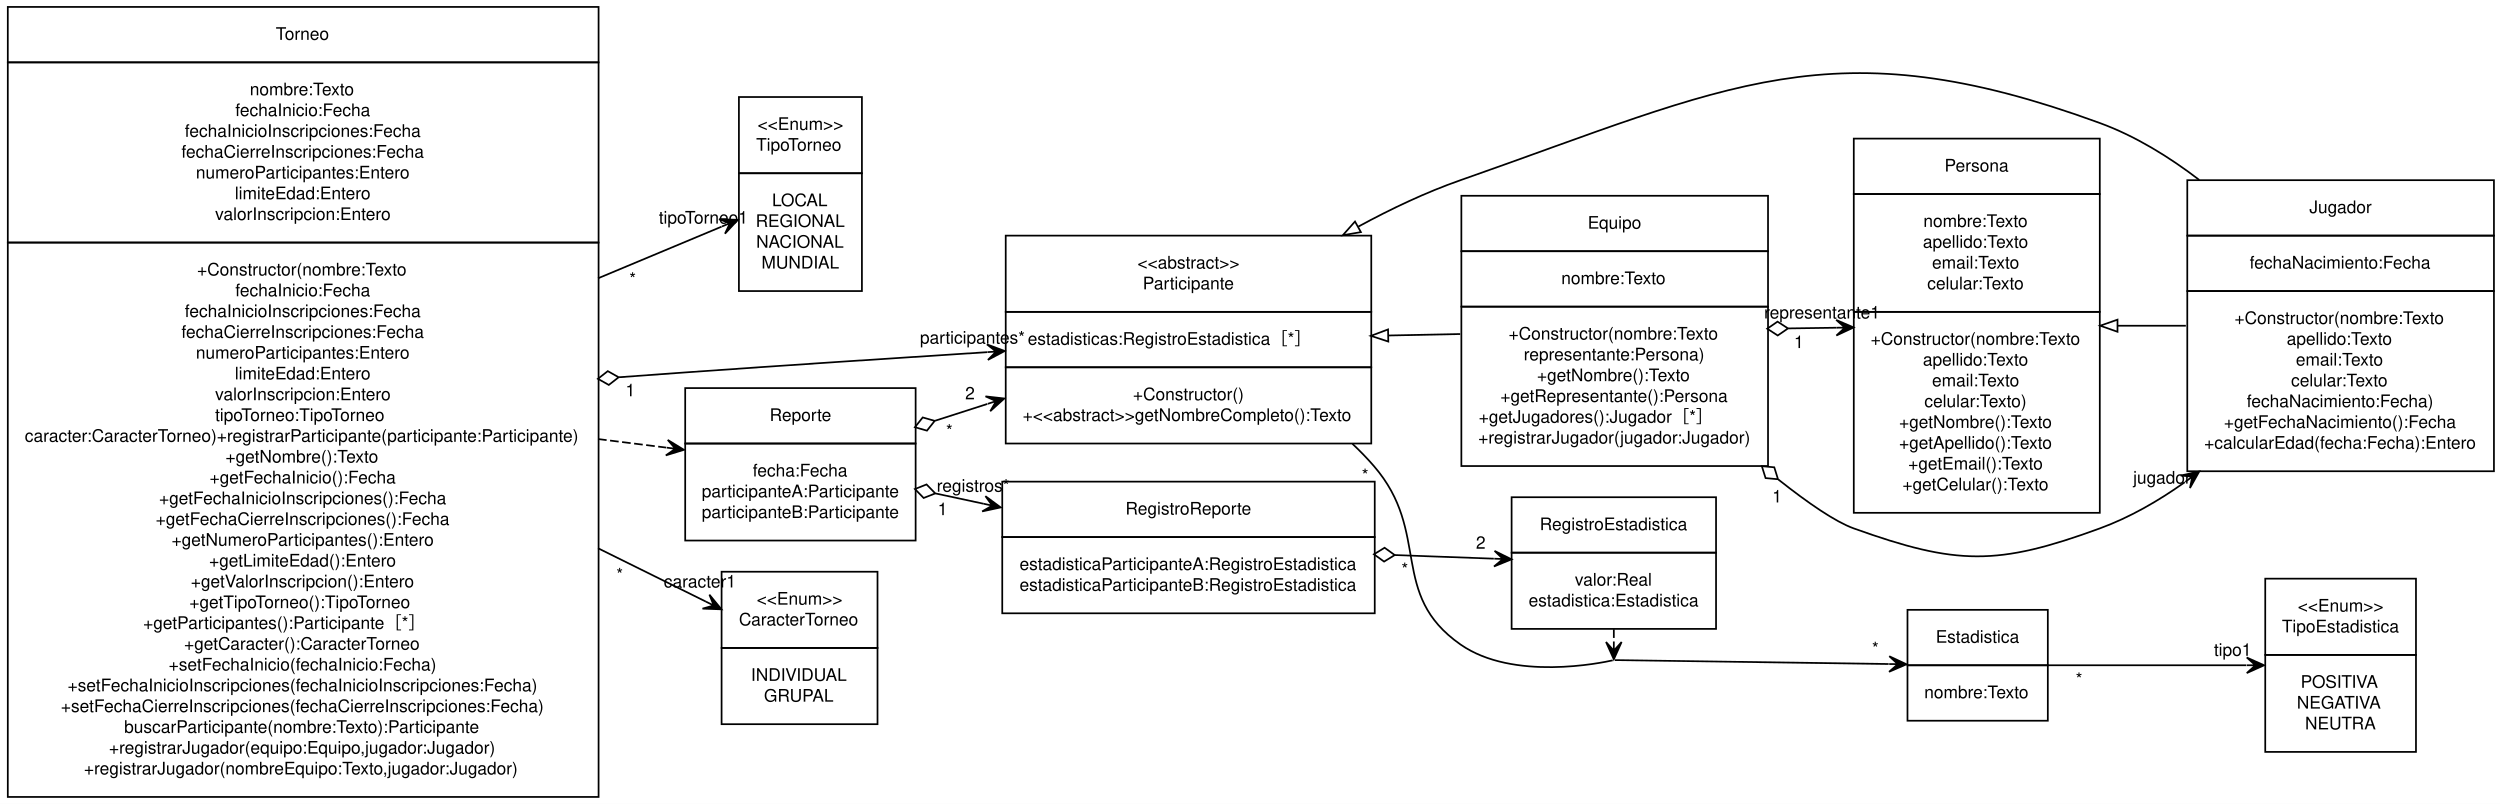
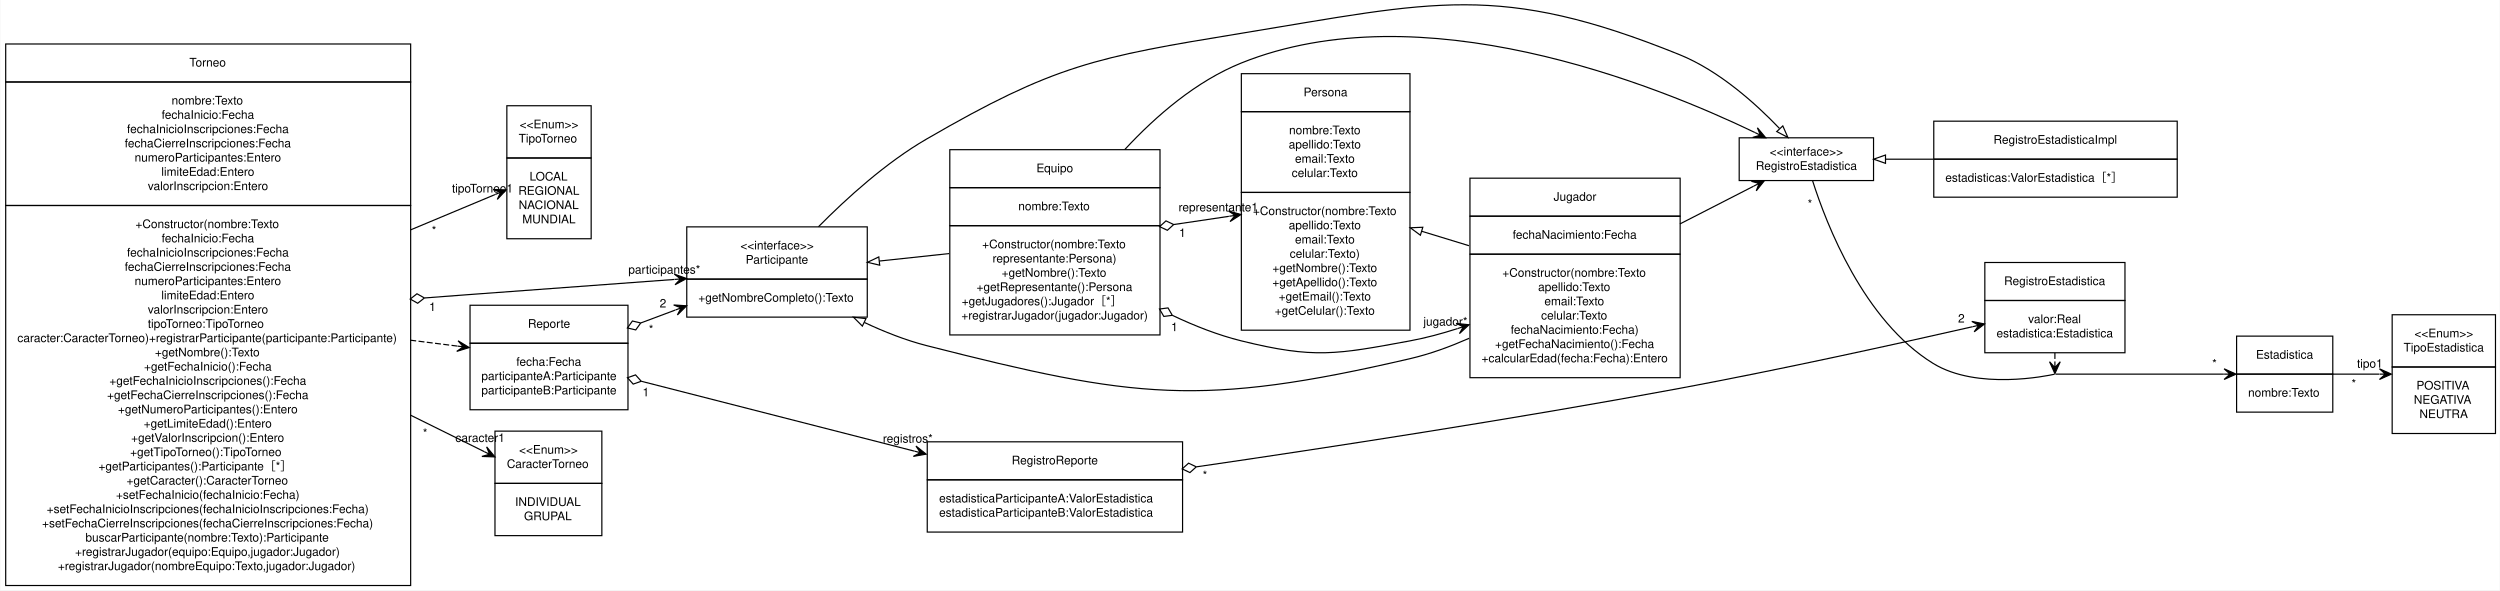
- <svg xmlns="http://www.w3.org/2000/svg" width="1443pt" height="464pt" viewBox="0.00 0.00 1443.00 464.00">
-   <g id="graph0" class="graph" transform="scale(1 1) rotate(0) translate(4 460)">
-     <polygon fill="#ffffff" stroke="transparent" points="-4,4 -4,-460 1439,-460 1439,4 -4,4" />
+ <svg xmlns="http://www.w3.org/2000/svg" width="2105pt" height="497pt" viewBox="0.00 0.00 2104.57 497.04">
+   <g id="graph0" class="graph" transform="scale(1 1) rotate(0) translate(4 493.0397)">
+     <polygon fill="#ffffff" stroke="transparent" points="-4,4 -4,-493.04 2100.565,-493.04 2100.565,4 -4,4" />
    <g id="node1" class="node">
      <polygon fill="none" stroke="#000000" points=".5,-424 .5,-456 341.5,-456 341.5,-424 .5,-424" />
      <text text-anchor="start" x="155.163" y="-437" font-family="Helvetica,sans-Serif" font-size="10.00" fill="#000000">Torneo</text>
      <polygon fill="none" stroke="#000000" points=".5,-320 .5,-424 341.5,-424 341.5,-320 .5,-320" />
      <text text-anchor="start" x="140.161" y="-405" font-family="Helvetica,sans-Serif" font-size="10.00" fill="#000000">nombre:Texto</text>
      <text text-anchor="start" x="131.822" y="-393" font-family="Helvetica,sans-Serif" font-size="10.00" fill="#000000">fechaInicio:Fecha</text>
      <text text-anchor="start" x="102.651" y="-381" font-family="Helvetica,sans-Serif" font-size="10.00" fill="#000000">fechaInicioInscripciones:Fecha</text>
      <text text-anchor="start" x="100.712" y="-369" font-family="Helvetica,sans-Serif" font-size="10.00" fill="#000000">fechaCierreInscripciones:Fecha</text>
      <text text-anchor="start" x="109.042" y="-357" font-family="Helvetica,sans-Serif" font-size="10.00" fill="#000000">numeroParticipantes:Entero</text>
      <text text-anchor="start" x="131.548" y="-345" font-family="Helvetica,sans-Serif" font-size="10.00" fill="#000000">limiteEdad:Entero</text>
      <text text-anchor="start" x="120.159" y="-333" font-family="Helvetica,sans-Serif" font-size="10.00" fill="#000000">valorInscripcion:Entero</text>
      <polygon fill="none" stroke="#000000" points=".5,0 .5,-320 341.5,-320 341.5,0 .5,0" />
      <text text-anchor="start" x="109.741" y="-301" font-family="Helvetica,sans-Serif" font-size="10.00" fill="#000000">+Constructor(nombre:Texto</text>
      <text text-anchor="start" x="131.822" y="-289" font-family="Helvetica,sans-Serif" font-size="10.00" fill="#000000">fechaInicio:Fecha</text>
      <text text-anchor="start" x="102.651" y="-277" font-family="Helvetica,sans-Serif" font-size="10.00" fill="#000000">fechaInicioInscripciones:Fecha</text>
      <text text-anchor="start" x="100.712" y="-265" font-family="Helvetica,sans-Serif" font-size="10.00" fill="#000000">fechaCierreInscripciones:Fecha</text>
      <text text-anchor="start" x="109.042" y="-253" font-family="Helvetica,sans-Serif" font-size="10.00" fill="#000000">numeroParticipantes:Entero</text>
      <text text-anchor="start" x="131.548" y="-241" font-family="Helvetica,sans-Serif" font-size="10.00" fill="#000000">limiteEdad:Entero</text>
      <text text-anchor="start" x="120.159" y="-229" font-family="Helvetica,sans-Serif" font-size="10.00" fill="#000000">valorInscripcion:Entero</text>
      <text text-anchor="start" x="120.156" y="-217" font-family="Helvetica,sans-Serif" font-size="10.00" fill="#000000">tipoTorneo:TipoTorneo</text>
      <text text-anchor="start" x="10.288" y="-205" font-family="Helvetica,sans-Serif" font-size="10.00" fill="#000000">caracter:CaracterTorneo)+registrarParticipante(participante:Participante)</text>
      <text text-anchor="start" x="126.133" y="-193" font-family="Helvetica,sans-Serif" font-size="10.00" fill="#000000">+getNombre():Texto</text>
      <text text-anchor="start" x="116.96" y="-181" font-family="Helvetica,sans-Serif" font-size="10.00" fill="#000000">+getFechaInicio():Fecha</text>
      <text text-anchor="start" x="87.79" y="-169" font-family="Helvetica,sans-Serif" font-size="10.00" fill="#000000">+getFechaInicioInscripciones():Fecha</text>
      <text text-anchor="start" x="85.85" y="-157" font-family="Helvetica,sans-Serif" font-size="10.00" fill="#000000">+getFechaCierreInscripciones():Fecha</text>
      <text text-anchor="start" x="95.015" y="-145" font-family="Helvetica,sans-Serif" font-size="10.00" fill="#000000">+getNumeroParticipantes():Entero</text>
      <text text-anchor="start" x="116.681" y="-133" font-family="Helvetica,sans-Serif" font-size="10.00" fill="#000000">+getLimiteEdad():Entero</text>
      <text text-anchor="start" x="106.128" y="-121" font-family="Helvetica,sans-Serif" font-size="10.00" fill="#000000">+getValorInscripcion():Entero</text>
      <text text-anchor="start" x="105.293" y="-109" font-family="Helvetica,sans-Serif" font-size="10.00" fill="#000000">+getTipoTorneo():TipoTorneo</text>
      <text text-anchor="start" x="78.621" y="-97" font-family="Helvetica,sans-Serif" font-size="10.00" fill="#000000">+getParticipantes():Participante［*］</text>
      <text text-anchor="start" x="102.243" y="-85" font-family="Helvetica,sans-Serif" font-size="10.00" fill="#000000">+getCaracter():CaracterTorneo</text>
      <text text-anchor="start" x="93.344" y="-73" font-family="Helvetica,sans-Serif" font-size="10.00" fill="#000000">+setFechaInicio(fechaInicio:Fecha)</text>
      <text text-anchor="start" x="35.003" y="-61" font-family="Helvetica,sans-Serif" font-size="10.00" fill="#000000">+setFechaInicioInscripciones(fechaInicioInscripciones:Fecha)</text>
      <text text-anchor="start" x="31.124" y="-49" font-family="Helvetica,sans-Serif" font-size="10.00" fill="#000000">+setFechaCierreInscripciones(fechaCierreInscripciones:Fecha)</text>
      <text text-anchor="start" x="67.65" y="-37" font-family="Helvetica,sans-Serif" font-size="10.00" fill="#000000">buscarParticipante(nombre:Texto):Participante</text>
      <text text-anchor="start" x="58.888" y="-25" font-family="Helvetica,sans-Serif" font-size="10.00" fill="#000000">+registrarJugador(equipo:Equipo,jugador:Jugador)</text>
      <text text-anchor="start" x="44.444" y="-13" font-family="Helvetica,sans-Serif" font-size="10.00" fill="#000000">+registrarJugador(nombreEquipo:Texto,jugador:Jugador)</text>
    </g>
    <g id="node2" class="node">
      <polygon fill="none" stroke="#000000" points="422.5,-360 422.5,-404 493.5,-404 493.5,-360 422.5,-360" />
      <text text-anchor="start" x="433.264" y="-385" font-family="Helvetica,sans-Serif" font-size="10.00" fill="#000000">&lt;&lt;Enum&gt;&gt;</text>
      <text text-anchor="start" x="432.44" y="-373" font-family="Helvetica,sans-Serif" font-size="10.00" fill="#000000">TipoTorneo</text>
      <polygon fill="none" stroke="#000000" points="422.5,-292 422.5,-360 493.5,-360 493.5,-292 422.5,-292" />
      <text text-anchor="start" x="441.608" y="-341" font-family="Helvetica,sans-Serif" font-size="10.00" fill="#000000">LOCAL</text>
      <text text-anchor="start" x="432.164" y="-329" font-family="Helvetica,sans-Serif" font-size="10.00" fill="#000000">REGIONAL</text>
      <text text-anchor="start" x="432.444" y="-317" font-family="Helvetica,sans-Serif" font-size="10.00" fill="#000000">NACIONAL</text>
      <text text-anchor="start" x="435.503" y="-305" font-family="Helvetica,sans-Serif" font-size="10.00" fill="#000000">MUNDIAL</text>
    </g>
    <g id="edge3" class="edge">
      <path fill="none" stroke="#000000" d="M341.18,-299.364C367.455,-310.351 392.469,-320.809 412.521,-329.193" />
      <polygon fill="#000000" stroke="#000000" points="421.949,-333.136 410.987,-333.43 417.336,-331.207 412.723,-329.278 412.723,-329.278 412.723,-329.278 417.336,-331.207 414.459,-325.126 421.949,-333.136 421.949,-333.136" />
      <text text-anchor="middle" x="401.966" y="-330.942" font-family="Helvetica,sans-Serif" font-size="10.00" fill="#000000">tipoTorneo1</text>
      <text text-anchor="middle" x="361.164" y="-295.558" font-family="Helvetica,sans-Serif" font-size="10.00" fill="#000000">*</text>
    </g>
-     <g id="node3" class="node">
-       <polygon fill="none" stroke="#000000" points="576.5,-280 576.5,-324 787.5,-324 787.5,-280 576.5,-280" />
-       <text text-anchor="start" x="652.54" y="-305" font-family="Helvetica,sans-Serif" font-size="10.00" fill="#000000">&lt;&lt;abstract&gt;&gt;</text>
-       <text text-anchor="start" x="655.606" y="-293" font-family="Helvetica,sans-Serif" font-size="10.00" fill="#000000">Participante</text>
-       <polygon fill="none" stroke="#000000" points="576.5,-248 576.5,-280 787.5,-280 787.5,-248 576.5,-248" />
-       <text text-anchor="start" x="589.209" y="-261" font-family="Helvetica,sans-Serif" font-size="10.00" fill="#000000">estadisticas:RegistroEstadistica［*］</text>
-       <polygon fill="none" stroke="#000000" points="576.5,-204 576.5,-248 787.5,-248 787.5,-204 576.5,-204" />
-       <text text-anchor="start" x="649.916" y="-229" font-family="Helvetica,sans-Serif" font-size="10.00" fill="#000000">+Constructor()</text>
-       <text text-anchor="start" x="586.283" y="-217" font-family="Helvetica,sans-Serif" font-size="10.00" fill="#000000">+&lt;&lt;abstract&gt;&gt;getNombreCompleto():Texto</text>
+     <g id="node5" class="node">
+       <polygon fill="none" stroke="#000000" points="574,-258 574,-302 726,-302 726,-258 574,-258" />
+       <text text-anchor="start" x="619.151" y="-283" font-family="Helvetica,sans-Serif" font-size="10.00" fill="#000000">&lt;&lt;interface&gt;&gt;</text>
+       <text text-anchor="start" x="623.606" y="-271" font-family="Helvetica,sans-Serif" font-size="10.00" fill="#000000">Participante</text>
+       <polygon fill="none" stroke="#000000" points="574,-226 574,-258 726,-258 726,-226 574,-226" />
+       <text text-anchor="start" x="583.742" y="-239" font-family="Helvetica,sans-Serif" font-size="10.00" fill="#000000">+getNombreCompleto():Texto</text>
    </g>
    <g id="edge4" class="edge">
-       <path fill="none" stroke="#000000" d="M353.356,-242.262C366.094,-243.205 378.738,-244.126 391,-245 448.544,-249.1 512.526,-253.321 565.764,-256.74" />
-       <polygon fill="none" stroke="#000000" points="353.09,-242.243 346.81,-245.787 341.123,-241.352 347.403,-237.809 353.09,-242.243" />
-       <polygon fill="#000000" stroke="#000000" points="575.919,-257.391 565.652,-261.242 570.93,-257.071 565.94,-256.751 565.94,-256.751 565.94,-256.751 570.93,-257.071 566.228,-252.261 575.919,-257.391 575.919,-257.391" />
-       <text text-anchor="middle" x="557.29" y="-261.667" font-family="Helvetica,sans-Serif" font-size="10.00" fill="#000000">participantes*</text>
-       <text text-anchor="middle" x="359.826" y="-231.268" font-family="Helvetica,sans-Serif" font-size="10.00" fill="#000000">1</text>
-     </g>
-     <g id="node7" class="node">
+       <path fill="none" stroke="#000000" d="M353.364,-242.151C366.1,-243.12 378.741,-244.078 391,-245 448.519,-249.327 513.233,-254.074 563.585,-257.741" />
+       <polygon fill="none" stroke="#000000" points="353.098,-242.131 346.811,-245.663 341.133,-241.219 347.419,-237.686 353.098,-242.131" />
+       <polygon fill="#000000" stroke="#000000" points="573.78,-258.483 563.48,-262.246 568.794,-258.12 563.807,-257.757 563.807,-257.757 563.807,-257.757 568.794,-258.12 564.134,-253.269 573.78,-258.483 573.78,-258.483" />
+       <text text-anchor="middle" x="555.089" y="-262.598" font-family="Helvetica,sans-Serif" font-size="10.00" fill="#000000">participantes*</text>
+       <text text-anchor="middle" x="359.849" y="-231.168" font-family="Helvetica,sans-Serif" font-size="10.00" fill="#000000">1</text>
+     </g>
+     <g id="node9" class="node">
      <polygon fill="none" stroke="#000000" points="412.5,-86 412.5,-130 502.5,-130 502.5,-86 412.5,-86" />
      <text text-anchor="start" x="432.764" y="-111" font-family="Helvetica,sans-Serif" font-size="10.00" fill="#000000">&lt;&lt;Enum&gt;&gt;</text>
      <text text-anchor="start" x="422.497" y="-99" font-family="Helvetica,sans-Serif" font-size="10.00" fill="#000000">CaracterTorneo</text>
      <polygon fill="none" stroke="#000000" points="412.5,-42 412.5,-86 502.5,-86 502.5,-42 412.5,-42" />
      <text text-anchor="start" x="429.445" y="-67" font-family="Helvetica,sans-Serif" font-size="10.00" fill="#000000">INDIVIDUAL</text>
      <text text-anchor="start" x="436.943" y="-55" font-family="Helvetica,sans-Serif" font-size="10.00" fill="#000000">GRUPAL</text>
    </g>
    <g id="edge2" class="edge">
      <path fill="none" stroke="#000000" d="M341.18,-143.552C363.629,-132.445 385.156,-121.794 403.456,-112.74" />
      <polygon fill="#000000" stroke="#000000" points="412.443,-108.293 405.476,-116.761 407.962,-110.51 403.48,-112.728 403.48,-112.728 403.48,-112.728 407.962,-110.51 401.484,-108.694 412.443,-108.293 412.443,-108.293" />
      <text text-anchor="middle" x="399.945" y="-120.907" font-family="Helvetica,sans-Serif" font-size="10.00" fill="#000000">caracter1</text>
      <text text-anchor="middle" x="353.678" y="-124.938" font-family="Helvetica,sans-Serif" font-size="10.00" fill="#000000">*</text>
    </g>
-     <g id="node10" class="node">
+     <g id="node12" class="node">
      <polygon fill="none" stroke="#000000" points="391.5,-204 391.5,-236 524.5,-236 524.5,-204 391.5,-204" />
      <text text-anchor="start" x="440.219" y="-217" font-family="Helvetica,sans-Serif" font-size="10.00" fill="#000000">Reporte</text>
      <polygon fill="none" stroke="#000000" points="391.5,-148 391.5,-204 524.5,-204 524.5,-148 391.5,-148" />
      <text text-anchor="start" x="430.49" y="-185" font-family="Helvetica,sans-Serif" font-size="10.00" fill="#000000">fecha:Fecha</text>
      <text text-anchor="start" x="401.042" y="-173" font-family="Helvetica,sans-Serif" font-size="10.00" fill="#000000">participanteA:Participante</text>
      <text text-anchor="start" x="401.042" y="-161" font-family="Helvetica,sans-Serif" font-size="10.00" fill="#000000">participanteB:Participante</text>
    </g>
    <g id="edge1" class="edge">
      <path fill="none" stroke="#000000" stroke-dasharray="5,2" d="M341.18,-206.591C354.816,-204.88 368.112,-203.212 380.551,-201.652" />
      <polygon fill="#000000" stroke="#000000" points="390.788,-200.368 381.425,-206.078 385.826,-200.99 380.865,-201.613 380.865,-201.613 380.865,-201.613 385.826,-200.99 380.305,-197.148 390.788,-200.368 390.788,-200.368" />
    </g>
+     <g id="node3" class="node">
+       <polygon fill="none" stroke="#000000" points="1573.348,-377 1460.217,-377 1460.217,-341 1573.348,-341 1573.348,-377" />
+       <text text-anchor="middle" x="1516.783" y="-362" font-family="Helvetica,sans-Serif" font-size="10.00" fill="#000000">&lt;&lt;interface&gt;&gt;</text>
+       <text text-anchor="middle" x="1516.783" y="-350" font-family="Helvetica,sans-Serif" font-size="10.00" fill="#000000">RegistroEstadistica</text>
+     </g>
    <g id="node4" class="node">
-       <polygon fill="none" stroke="#000000" points="839.5,-315 839.5,-347 1016.5,-347 1016.5,-315 839.5,-315" />
-       <text text-anchor="start" x="912.438" y="-328" font-family="Helvetica,sans-Serif" font-size="10.00" fill="#000000">Equipo</text>
-       <polygon fill="none" stroke="#000000" points="839.5,-283 839.5,-315 1016.5,-315 1016.5,-283 839.5,-283" />
-       <text text-anchor="start" x="897.16" y="-296" font-family="Helvetica,sans-Serif" font-size="10.00" fill="#000000">nombre:Texto</text>
-       <polygon fill="none" stroke="#000000" points="839.5,-191 839.5,-283 1016.5,-283 1016.5,-191 839.5,-191" />
-       <text text-anchor="start" x="866.741" y="-264" font-family="Helvetica,sans-Serif" font-size="10.00" fill="#000000">+Constructor(nombre:Texto</text>
-       <text text-anchor="start" x="875.485" y="-252" font-family="Helvetica,sans-Serif" font-size="10.00" fill="#000000">representante:Persona)</text>
-       <text text-anchor="start" x="883.134" y="-240" font-family="Helvetica,sans-Serif" font-size="10.00" fill="#000000">+getNombre():Texto</text>
-       <text text-anchor="start" x="862.008" y="-228" font-family="Helvetica,sans-Serif" font-size="10.00" fill="#000000">+getRepresentante():Persona</text>
-       <text text-anchor="start" x="849.507" y="-216" font-family="Helvetica,sans-Serif" font-size="10.00" fill="#000000">+getJugadores():Jugador［*］</text>
-       <text text-anchor="start" x="849.236" y="-204" font-family="Helvetica,sans-Serif" font-size="10.00" fill="#000000">+registrarJugador(jugador:Jugador)</text>
+       <polygon fill="none" stroke="#000000" points="1624.065,-359 1624.065,-391 1829.065,-391 1829.065,-359 1624.065,-359" />
+       <text text-anchor="start" x="1674.34" y="-372" font-family="Helvetica,sans-Serif" font-size="10.00" fill="#000000">RegistroEstadisticaImpl</text>
+       <polygon fill="none" stroke="#000000" points="1624.065,-327 1624.065,-359 1829.065,-359 1829.065,-327 1624.065,-327" />
+       <text text-anchor="start" x="1633.774" y="-340" font-family="Helvetica,sans-Serif" font-size="10.00" fill="#000000">estadisticas:ValorEstadistica［*］</text>
+     </g>
+     <g id="edge18" class="edge">
+       <path fill="none" stroke="#000000" d="M1583.445,-359C1596.203,-359 1609.832,-359 1623.416,-359" />
+       <polygon fill="none" stroke="#000000" points="1583.417,-355.5 1573.417,-359 1583.417,-362.5 1583.417,-355.5" />
+     </g>
+     <g id="edge17" class="edge">
+       <path fill="none" stroke="#000000" d="M1494.146,-384.881C1474.267,-405.656 1443.375,-433.507 1410,-447 1257.775,-508.543 1203.045,-491.484 1041,-465 918.384,-444.96 883.49,-438.307 776,-376 741.816,-356.185 708.646,-326.123 684.927,-302.131" />
+       <polygon fill="none" stroke="#000000" points="1496.947,-387.01 1501.208,-377.31 1491.828,-382.236 1496.947,-387.01" />
+     </g>
+     <g id="edge10" class="edge">
+       <path fill="none" stroke="#000000" d="M1522.048,-340.753C1533.625,-304.324 1565.035,-222.997 1623.565,-187 1660.692,-164.166 1720.161,-176.683 1725.655,-177.907" />
+       <text text-anchor="middle" x="1519.782" y="-317.882" font-family="Helvetica,sans-Serif" font-size="10.00" fill="#000000">*</text>
+     </g>
+     <g id="node6" class="node">
+       <polygon fill="none" stroke="#000000" points="795.5,-335 795.5,-367 972.5,-367 972.5,-335 795.5,-335" />
+       <text text-anchor="start" x="868.438" y="-348" font-family="Helvetica,sans-Serif" font-size="10.00" fill="#000000">Equipo</text>
+       <polygon fill="none" stroke="#000000" points="795.5,-303 795.5,-335 972.5,-335 972.5,-303 795.5,-303" />
+       <text text-anchor="start" x="853.16" y="-316" font-family="Helvetica,sans-Serif" font-size="10.00" fill="#000000">nombre:Texto</text>
+       <polygon fill="none" stroke="#000000" points="795.5,-211 795.5,-303 972.5,-303 972.5,-211 795.5,-211" />
+       <text text-anchor="start" x="822.741" y="-284" font-family="Helvetica,sans-Serif" font-size="10.00" fill="#000000">+Constructor(nombre:Texto</text>
+       <text text-anchor="start" x="831.485" y="-272" font-family="Helvetica,sans-Serif" font-size="10.00" fill="#000000">representante:Persona)</text>
+       <text text-anchor="start" x="839.134" y="-260" font-family="Helvetica,sans-Serif" font-size="10.00" fill="#000000">+getNombre():Texto</text>
+       <text text-anchor="start" x="818.008" y="-248" font-family="Helvetica,sans-Serif" font-size="10.00" fill="#000000">+getRepresentante():Persona</text>
+       <text text-anchor="start" x="805.507" y="-236" font-family="Helvetica,sans-Serif" font-size="10.00" fill="#000000">+getJugadores():Jugador［*］</text>
+       <text text-anchor="start" x="805.236" y="-224" font-family="Helvetica,sans-Serif" font-size="10.00" fill="#000000">+registrarJugador(jugador:Jugador)</text>
    </g>
    <g id="edge9" class="edge">
-       <path fill="none" stroke="#000000" d="M797.368,-266.355C811.302,-266.638 825.358,-266.924 838.819,-267.197" />
-       <polygon fill="none" stroke="#000000" points="797.323,-262.853 787.254,-266.149 797.181,-269.852 797.323,-262.853" />
-     </g>
-     <g id="node6" class="node">
-       <polygon fill="none" stroke="#000000" points="1258.5,-324 1258.5,-356 1435.5,-356 1435.5,-324 1258.5,-324" />
-       <text text-anchor="start" x="1328.938" y="-337" font-family="Helvetica,sans-Serif" font-size="10.00" fill="#000000">Jugador</text>
-       <polygon fill="none" stroke="#000000" points="1258.5,-292 1258.5,-324 1435.5,-324 1435.5,-292 1258.5,-292" />
-       <text text-anchor="start" x="1294.489" y="-305" font-family="Helvetica,sans-Serif" font-size="10.00" fill="#000000">fechaNacimiento:Fecha</text>
-       <polygon fill="none" stroke="#000000" points="1258.5,-188 1258.5,-292 1435.5,-292 1435.5,-188 1258.5,-188" />
-       <text text-anchor="start" x="1285.741" y="-273" font-family="Helvetica,sans-Serif" font-size="10.00" fill="#000000">+Constructor(nombre:Texto</text>
-       <text text-anchor="start" x="1315.881" y="-261" font-family="Helvetica,sans-Serif" font-size="10.00" fill="#000000">apellido:Texto</text>
-       <text text-anchor="start" x="1321.165" y="-249" font-family="Helvetica,sans-Serif" font-size="10.00" fill="#000000">email:Texto</text>
-       <text text-anchor="start" x="1318.386" y="-237" font-family="Helvetica,sans-Serif" font-size="10.00" fill="#000000">celular:Texto</text>
-       <text text-anchor="start" x="1292.824" y="-225" font-family="Helvetica,sans-Serif" font-size="10.00" fill="#000000">fechaNacimiento:Fecha)</text>
-       <text text-anchor="start" x="1279.627" y="-213" font-family="Helvetica,sans-Serif" font-size="10.00" fill="#000000">+getFechaNacimiento():Fecha</text>
-       <text text-anchor="start" x="1268.229" y="-201" font-family="Helvetica,sans-Serif" font-size="10.00" fill="#000000">+calcularEdad(fecha:Fecha):Entero</text>
+       <path fill="none" stroke="#000000" d="M736.309,-273.241C755.416,-275.286 775.692,-277.457 794.889,-279.513" />
+       <polygon fill="none" stroke="#000000" points="736.449,-269.736 726.134,-272.151 735.704,-276.696 736.449,-269.736" />
+     </g>
+     <g id="node8" class="node">
+       <polygon fill="none" stroke="#000000" points="1233.5,-311 1233.5,-343 1410.5,-343 1410.5,-311 1233.5,-311" />
+       <text text-anchor="start" x="1303.938" y="-324" font-family="Helvetica,sans-Serif" font-size="10.00" fill="#000000">Jugador</text>
+       <polygon fill="none" stroke="#000000" points="1233.5,-279 1233.5,-311 1410.5,-311 1410.5,-279 1233.5,-279" />
+       <text text-anchor="start" x="1269.489" y="-292" font-family="Helvetica,sans-Serif" font-size="10.00" fill="#000000">fechaNacimiento:Fecha</text>
+       <polygon fill="none" stroke="#000000" points="1233.5,-175 1233.5,-279 1410.5,-279 1410.5,-175 1233.5,-175" />
+       <text text-anchor="start" x="1260.741" y="-260" font-family="Helvetica,sans-Serif" font-size="10.00" fill="#000000">+Constructor(nombre:Texto</text>
+       <text text-anchor="start" x="1290.881" y="-248" font-family="Helvetica,sans-Serif" font-size="10.00" fill="#000000">apellido:Texto</text>
+       <text text-anchor="start" x="1296.165" y="-236" font-family="Helvetica,sans-Serif" font-size="10.00" fill="#000000">email:Texto</text>
+       <text text-anchor="start" x="1293.386" y="-224" font-family="Helvetica,sans-Serif" font-size="10.00" fill="#000000">celular:Texto</text>
+       <text text-anchor="start" x="1267.824" y="-212" font-family="Helvetica,sans-Serif" font-size="10.00" fill="#000000">fechaNacimiento:Fecha)</text>
+       <text text-anchor="start" x="1254.627" y="-200" font-family="Helvetica,sans-Serif" font-size="10.00" fill="#000000">+getFechaNacimiento():Fecha</text>
+       <text text-anchor="start" x="1243.229" y="-188" font-family="Helvetica,sans-Serif" font-size="10.00" fill="#000000">+calcularEdad(fecha:Fecha):Entero</text>
    </g>
    <g id="edge8" class="edge">
-       <path fill="none" stroke="#000000" d="M779.986,-329.184C798.961,-339.505 819.131,-349.049 839,-356 994.419,-410.369 1053.369,-445.572 1208,-389 1228.397,-381.538 1247.86,-369.599 1265.411,-356.138" />
-       <polygon fill="none" stroke="#000000" points="781.508,-326.025 771.067,-324.228 778.109,-332.144 781.508,-326.025" />
-     </g>
-     <g id="edge10" class="edge">
-       <path fill="none" stroke="#000000" d="M776.607,-203.849C780.996,-199.725 785.163,-195.436 789,-191 822.289,-152.512 797.294,-117.156 839,-88 869.378,-66.763 920.581,-77.435 926.862,-78.852" />
-       <text text-anchor="middle" x="783.944" y="-182.243" font-family="Helvetica,sans-Serif" font-size="10.00" fill="#000000">*</text>
-     </g>
-     <g id="node5" class="node">
-       <polygon fill="none" stroke="#000000" points="1066,-348 1066,-380 1208,-380 1208,-348 1066,-348" />
-       <text text-anchor="start" x="1118.383" y="-361" font-family="Helvetica,sans-Serif" font-size="10.00" fill="#000000">Persona</text>
-       <polygon fill="none" stroke="#000000" points="1066,-280 1066,-348 1208,-348 1208,-280 1066,-280" />
-       <text text-anchor="start" x="1106.16" y="-329" font-family="Helvetica,sans-Serif" font-size="10.00" fill="#000000">nombre:Texto</text>
-       <text text-anchor="start" x="1105.881" y="-317" font-family="Helvetica,sans-Serif" font-size="10.00" fill="#000000">apellido:Texto</text>
-       <text text-anchor="start" x="1111.165" y="-305" font-family="Helvetica,sans-Serif" font-size="10.00" fill="#000000">email:Texto</text>
-       <text text-anchor="start" x="1108.386" y="-293" font-family="Helvetica,sans-Serif" font-size="10.00" fill="#000000">celular:Texto</text>
-       <polygon fill="none" stroke="#000000" points="1066,-164 1066,-280 1208,-280 1208,-164 1066,-164" />
-       <text text-anchor="start" x="1075.741" y="-261" font-family="Helvetica,sans-Serif" font-size="10.00" fill="#000000">+Constructor(nombre:Texto</text>
-       <text text-anchor="start" x="1105.881" y="-249" font-family="Helvetica,sans-Serif" font-size="10.00" fill="#000000">apellido:Texto</text>
-       <text text-anchor="start" x="1111.165" y="-237" font-family="Helvetica,sans-Serif" font-size="10.00" fill="#000000">email:Texto</text>
-       <text text-anchor="start" x="1106.721" y="-225" font-family="Helvetica,sans-Serif" font-size="10.00" fill="#000000">celular:Texto)</text>
-       <text text-anchor="start" x="1092.133" y="-213" font-family="Helvetica,sans-Serif" font-size="10.00" fill="#000000">+getNombre():Texto</text>
-       <text text-anchor="start" x="1092.13" y="-201" font-family="Helvetica,sans-Serif" font-size="10.00" fill="#000000">+getApellido():Texto</text>
-       <text text-anchor="start" x="1097.413" y="-189" font-family="Helvetica,sans-Serif" font-size="10.00" fill="#000000">+getEmail():Texto</text>
-       <text text-anchor="start" x="1094.079" y="-177" font-family="Helvetica,sans-Serif" font-size="10.00" fill="#000000">+getCelular():Texto</text>
+       <path fill="none" stroke="#000000" d="M723.54,-221.51C740.288,-213.64 758.358,-206.493 776,-202 951.357,-157.339 1006.736,-150.063 1183,-191 1199.699,-194.878 1216.705,-201.067 1232.821,-208.17" />
+       <polygon fill="none" stroke="#000000" points="721.858,-218.436 714.383,-225.945 724.909,-224.736 721.858,-218.436" />
+     </g>
+     <g id="edge20" class="edge">
+       <path fill="none" stroke="#000000" d="M942.865,-367.152C969.392,-395.755 1003.216,-424.814 1041,-440 1191.996,-500.689 1387.73,-422.671 1473.41,-381.479" />
+       <polygon fill="#000000" stroke="#000000" points="1482.573,-377.011 1475.557,-385.439 1478.079,-379.203 1473.585,-381.394 1473.585,-381.394 1473.585,-381.394 1478.079,-379.203 1471.612,-377.349 1482.573,-377.011 1482.573,-377.011" />
+     </g>
+     <g id="node7" class="node">
+       <polygon fill="none" stroke="#000000" points="1041,-399 1041,-431 1183,-431 1183,-399 1041,-399" />
+       <text text-anchor="start" x="1093.383" y="-412" font-family="Helvetica,sans-Serif" font-size="10.00" fill="#000000">Persona</text>
+       <polygon fill="none" stroke="#000000" points="1041,-331 1041,-399 1183,-399 1183,-331 1041,-331" />
+       <text text-anchor="start" x="1081.16" y="-380" font-family="Helvetica,sans-Serif" font-size="10.00" fill="#000000">nombre:Texto</text>
+       <text text-anchor="start" x="1080.881" y="-368" font-family="Helvetica,sans-Serif" font-size="10.00" fill="#000000">apellido:Texto</text>
+       <text text-anchor="start" x="1086.165" y="-356" font-family="Helvetica,sans-Serif" font-size="10.00" fill="#000000">email:Texto</text>
+       <text text-anchor="start" x="1083.386" y="-344" font-family="Helvetica,sans-Serif" font-size="10.00" fill="#000000">celular:Texto</text>
+       <polygon fill="none" stroke="#000000" points="1041,-215 1041,-331 1183,-331 1183,-215 1041,-215" />
+       <text text-anchor="start" x="1050.741" y="-312" font-family="Helvetica,sans-Serif" font-size="10.00" fill="#000000">+Constructor(nombre:Texto</text>
+       <text text-anchor="start" x="1080.881" y="-300" font-family="Helvetica,sans-Serif" font-size="10.00" fill="#000000">apellido:Texto</text>
+       <text text-anchor="start" x="1086.165" y="-288" font-family="Helvetica,sans-Serif" font-size="10.00" fill="#000000">email:Texto</text>
+       <text text-anchor="start" x="1081.721" y="-276" font-family="Helvetica,sans-Serif" font-size="10.00" fill="#000000">celular:Texto)</text>
+       <text text-anchor="start" x="1067.133" y="-264" font-family="Helvetica,sans-Serif" font-size="10.00" fill="#000000">+getNombre():Texto</text>
+       <text text-anchor="start" x="1067.13" y="-252" font-family="Helvetica,sans-Serif" font-size="10.00" fill="#000000">+getApellido():Texto</text>
+       <text text-anchor="start" x="1072.413" y="-240" font-family="Helvetica,sans-Serif" font-size="10.00" fill="#000000">+getEmail():Texto</text>
+       <text text-anchor="start" x="1069.079" y="-228" font-family="Helvetica,sans-Serif" font-size="10.00" fill="#000000">+getCelular():Texto</text>
    </g>
    <g id="edge5" class="edge">
-       <path fill="none" stroke="#000000" d="M1028.207,-270.442C1037.461,-270.575 1046.758,-270.708 1055.808,-270.837" />
-       <polygon fill="none" stroke="#000000" points="1028.042,-270.44 1021.985,-274.353 1016.043,-270.268 1022.1,-266.354 1028.042,-270.44" />
-       <polygon fill="#000000" stroke="#000000" points="1065.905,-270.982 1055.841,-275.338 1060.905,-270.91 1055.906,-270.839 1055.906,-270.839 1055.906,-270.839 1060.905,-270.91 1055.97,-266.339 1065.905,-270.982 1065.905,-270.982" />
-       <text text-anchor="middle" x="1047.659" y="-276.174" font-family="Helvetica,sans-Serif" font-size="10.00" fill="#000000">representante1</text>
-       <text text-anchor="middle" x="1034.289" y="-259.076" font-family="Helvetica,sans-Serif" font-size="10.00" fill="#000000">1</text>
+       <path fill="none" stroke="#000000" d="M984.256,-303.992C999.717,-306.293 1015.512,-308.643 1030.487,-310.871" />
+       <polygon fill="none" stroke="#000000" points="984.04,-303.96 977.517,-307.034 972.171,-302.194 978.694,-299.121 984.04,-303.96" />
+       <polygon fill="#000000" stroke="#000000" points="1040.71,-312.392 1030.157,-315.372 1035.765,-311.656 1030.819,-310.921 1030.819,-310.921 1030.819,-310.921 1035.765,-311.656 1031.481,-306.469 1040.71,-312.392 1040.71,-312.392" />
+       <text text-anchor="middle" x="1021.537" y="-315.085" font-family="Helvetica,sans-Serif" font-size="10.00" fill="#000000">representante1</text>
+       <text text-anchor="middle" x="991.344" y="-293.501" font-family="Helvetica,sans-Serif" font-size="10.00" fill="#000000">1</text>
    </g>
    <g id="edge7" class="edge">
-       <path fill="none" stroke="#000000" d="M1022.543,-183.16C1039.63,-169.625 1055.364,-158.814 1066,-155 1125.407,-133.696 1148.731,-133.316 1208,-155 1225.21,-161.296 1241.755,-170.78 1257.047,-181.675" />
-       <polygon fill="none" stroke="#000000" points="1022.264,-183.386 1020.115,-190.269 1012.935,-190.933 1015.084,-184.049 1022.264,-183.386" />
-       <polygon fill="#000000" stroke="#000000" points="1265.411,-187.862 1254.695,-185.533 1261.391,-184.888 1257.372,-181.915 1257.372,-181.915 1257.372,-181.915 1261.391,-184.888 1260.048,-178.297 1265.411,-187.862 1265.411,-187.862" />
-       <text text-anchor="middle" x="1245.812" y="-180.877" font-family="Helvetica,sans-Serif" font-size="10.00" fill="#000000">jugador*</text>
-       <text text-anchor="middle" x="1021.711" y="-169.961" font-family="Helvetica,sans-Serif" font-size="10.00" fill="#000000">1</text>
+       <path fill="none" stroke="#000000" d="M982.952,-227.475C1001.621,-218.598 1021.437,-210.839 1041,-206 1102.264,-190.845 1120.94,-194.531 1183,-206 1196.242,-208.447 1209.854,-212.107 1223.133,-216.381" />
+       <polygon fill="none" stroke="#000000" points="982.868,-227.516 979.252,-233.755 972.102,-232.817 975.718,-226.578 982.868,-227.516" />
+       <polygon fill="#000000" stroke="#000000" points="1232.733,-219.594 1221.822,-220.688 1227.992,-218.007 1223.25,-216.42 1223.25,-216.42 1223.25,-216.42 1227.992,-218.007 1224.678,-212.153 1232.733,-219.594 1232.733,-219.594" />
+       <text text-anchor="middle" x="1212.862" y="-218.857" font-family="Helvetica,sans-Serif" font-size="10.00" fill="#000000">jugador*</text>
+       <text text-anchor="middle" x="984.63" y="-214.227" font-family="Helvetica,sans-Serif" font-size="10.00" fill="#000000">1</text>
    </g>
    <g id="edge6" class="edge">
-       <path fill="none" stroke="#000000" d="M1218.416,-272C1231.282,-272 1244.644,-272 1257.669,-272" />
-       <polygon fill="none" stroke="#000000" points="1218.219,-268.5 1208.219,-272 1218.219,-275.5 1218.219,-268.5" />
-     </g>
-     <g id="node8" class="node">
-       <polygon fill="none" stroke="#000000" points="1097,-76 1097,-108 1178,-108 1178,-76 1097,-76" />
-       <text text-anchor="start" x="1113.329" y="-89" font-family="Helvetica,sans-Serif" font-size="10.00" fill="#000000">Estadistica</text>
-       <polygon fill="none" stroke="#000000" points="1097,-44 1097,-76 1178,-76 1178,-44 1097,-44" />
-       <text text-anchor="start" x="1106.66" y="-57" font-family="Helvetica,sans-Serif" font-size="10.00" fill="#000000">nombre:Texto</text>
-     </g>
-     <g id="node12" class="node">
-       <polygon fill="none" stroke="#000000" points="1303.5,-82 1303.5,-126 1390.5,-126 1390.5,-82 1303.5,-82" />
-       <text text-anchor="start" x="1322.264" y="-107" font-family="Helvetica,sans-Serif" font-size="10.00" fill="#000000">&lt;&lt;Enum&gt;&gt;</text>
-       <text text-anchor="start" x="1313.106" y="-95" font-family="Helvetica,sans-Serif" font-size="10.00" fill="#000000">TipoEstadistica</text>
-       <polygon fill="none" stroke="#000000" points="1303.5,-26 1303.5,-82 1390.5,-82 1390.5,-26 1303.5,-26" />
-       <text text-anchor="start" x="1323.939" y="-63" font-family="Helvetica,sans-Serif" font-size="10.00" fill="#000000">POSITIVA</text>
-       <text text-anchor="start" x="1321.719" y="-51" font-family="Helvetica,sans-Serif" font-size="10.00" fill="#000000">NEGATIVA</text>
-       <text text-anchor="start" x="1326.448" y="-39" font-family="Helvetica,sans-Serif" font-size="10.00" fill="#000000">NEUTRA</text>
+       <path fill="none" stroke="#000000" d="M1193.034,-298.245C1206.018,-294.279 1219.515,-290.155 1232.669,-286.137" />
+       <polygon fill="none" stroke="#000000" points="1191.761,-294.974 1183.219,-301.243 1193.806,-301.669 1191.761,-294.974" />
+     </g>
+     <g id="edge19" class="edge">
+       <path fill="none" stroke="#000000" d="M1410.284,-304.464C1431.832,-315.499 1453.961,-326.83 1472.425,-336.286" />
+       <polygon fill="#000000" stroke="#000000" points="1481.449,-340.907 1470.497,-340.354 1476.999,-338.628 1472.548,-336.349 1472.548,-336.349 1472.548,-336.349 1476.999,-338.628 1474.6,-332.343 1481.449,-340.907 1481.449,-340.907" />
+     </g>
+     <g id="node10" class="node">
+       <polygon fill="none" stroke="#000000" points="1879.065,-178 1879.065,-210 1960.065,-210 1960.065,-178 1879.065,-178" />
+       <text text-anchor="start" x="1895.394" y="-191" font-family="Helvetica,sans-Serif" font-size="10.00" fill="#000000">Estadistica</text>
+       <polygon fill="none" stroke="#000000" points="1879.065,-146 1879.065,-178 1960.065,-178 1960.065,-146 1879.065,-146" />
+       <text text-anchor="start" x="1888.726" y="-159" font-family="Helvetica,sans-Serif" font-size="10.00" fill="#000000">nombre:Texto</text>
+     </g>
+     <g id="node14" class="node">
+       <polygon fill="none" stroke="#000000" points="2010.065,-184 2010.065,-228 2097.065,-228 2097.065,-184 2010.065,-184" />
+       <text text-anchor="start" x="2028.829" y="-209" font-family="Helvetica,sans-Serif" font-size="10.00" fill="#000000">&lt;&lt;Enum&gt;&gt;</text>
+       <text text-anchor="start" x="2019.671" y="-197" font-family="Helvetica,sans-Serif" font-size="10.00" fill="#000000">TipoEstadistica</text>
+       <polygon fill="none" stroke="#000000" points="2010.065,-128 2010.065,-184 2097.065,-184 2097.065,-128 2010.065,-128" />
+       <text text-anchor="start" x="2030.504" y="-165" font-family="Helvetica,sans-Serif" font-size="10.00" fill="#000000">POSITIVA</text>
+       <text text-anchor="start" x="2028.284" y="-153" font-family="Helvetica,sans-Serif" font-size="10.00" fill="#000000">NEGATIVA</text>
+       <text text-anchor="start" x="2033.013" y="-141" font-family="Helvetica,sans-Serif" font-size="10.00" fill="#000000">NEUTRA</text>
    </g>
    <g id="edge13" class="edge">
-       <path fill="none" stroke="#000000" d="M1177.891,-76C1210.622,-76 1256.804,-76 1292.562,-76" />
-       <polygon fill="#000000" stroke="#000000" points="1302.823,-76 1292.823,-80.5 1297.823,-76 1292.823,-76 1292.823,-76 1292.823,-76 1297.823,-76 1292.823,-71.5 1302.823,-76 1302.823,-76" />
-       <text text-anchor="middle" x="1284.697" y="-81.452" font-family="Helvetica,sans-Serif" font-size="10.00" fill="#000000">tipo1</text>
-       <text text-anchor="middle" x="1196.017" y="-64.548" font-family="Helvetica,sans-Serif" font-size="10.00" fill="#000000">*</text>
-     </g>
-     <g id="node9" class="node">
-       <polygon fill="none" stroke="#000000" points="868.5,-141 868.5,-173 986.5,-173 986.5,-141 868.5,-141" />
-       <text text-anchor="start" x="884.717" y="-154" font-family="Helvetica,sans-Serif" font-size="10.00" fill="#000000">RegistroEstadistica</text>
-       <polygon fill="none" stroke="#000000" points="868.5,-97 868.5,-141 986.5,-141 986.5,-97 868.5,-97" />
-       <text text-anchor="start" x="905" y="-122" font-family="Helvetica,sans-Serif" font-size="10.00" fill="#000000">valor:Real</text>
-       <text text-anchor="start" x="878.323" y="-110" font-family="Helvetica,sans-Serif" font-size="10.00" fill="#000000">estadistica:Estadistica</text>
+       <path fill="none" stroke="#000000" d="M1959.633,-178C1972.033,-178 1985.87,-178 1999.017,-178" />
+       <polygon fill="#000000" stroke="#000000" points="2009.371,-178 1999.371,-182.5 2004.371,-178 1999.371,-178 1999.371,-178 1999.371,-178 2004.371,-178 1999.371,-173.5 2009.371,-178 2009.371,-178" />
+       <text text-anchor="middle" x="1991.245" y="-183.452" font-family="Helvetica,sans-Serif" font-size="10.00" fill="#000000">tipo1</text>
+       <text text-anchor="middle" x="1977.759" y="-166.548" font-family="Helvetica,sans-Serif" font-size="10.00" fill="#000000">*</text>
+     </g>
+     <g id="node11" class="node">
+       <polygon fill="none" stroke="#000000" points="1667.065,-240 1667.065,-272 1785.065,-272 1785.065,-240 1667.065,-240" />
+       <text text-anchor="start" x="1683.283" y="-253" font-family="Helvetica,sans-Serif" font-size="10.00" fill="#000000">RegistroEstadistica</text>
+       <polygon fill="none" stroke="#000000" points="1667.065,-196 1667.065,-240 1785.065,-240 1785.065,-196 1667.065,-196" />
+       <text text-anchor="start" x="1703.564" y="-221" font-family="Helvetica,sans-Serif" font-size="10.00" fill="#000000">valor:Real</text>
+       <text text-anchor="start" x="1676.889" y="-209" font-family="Helvetica,sans-Serif" font-size="10.00" fill="#000000">estadistica:Estadistica</text>
    </g>
    <g id="edge12" class="edge">
-       <path fill="none" stroke="#000000" stroke-dasharray="5,2" d="M927.5,-96.801C927.5,-94.359 927.5,-91.917 927.5,-89.476" />
-       <polygon fill="#000000" stroke="#000000" points="927.5,-79.438 932,-89.438 927.5,-84.438 927.5,-89.438 927.5,-89.438 927.5,-89.438 927.5,-84.438 923,-89.438 927.5,-79.438 927.5,-79.438" />
+       <path fill="none" stroke="#000000" stroke-dasharray="5,2" d="M1726.065,-195.801C1726.065,-193.359 1726.065,-190.917 1726.065,-188.476" />
+       <polygon fill="#000000" stroke="#000000" points="1726.065,-178.438 1730.565,-188.438 1726.065,-183.438 1726.065,-188.438 1726.065,-188.438 1726.065,-188.438 1726.065,-183.438 1721.565,-188.438 1726.065,-178.438 1726.065,-178.438" />
    </g>
    <g id="edge16" class="edge">
-       <path fill="none" stroke="#000000" d="M535.757,-217.154C545.547,-220.301 555.716,-223.569 565.925,-226.851" />
-       <polygon fill="none" stroke="#000000" points="535.525,-217.08 528.589,-219.052 524.101,-213.407 531.037,-211.435 535.525,-217.08" />
-       <polygon fill="#000000" stroke="#000000" points="575.714,-229.997 564.816,-231.221 570.953,-228.467 566.193,-226.937 566.193,-226.937 566.193,-226.937 570.953,-228.467 567.57,-222.653 575.714,-229.997 575.714,-229.997" />
-       <text text-anchor="middle" x="555.87" y="-229.497" font-family="Helvetica,sans-Serif" font-size="10.00" fill="#000000">2</text>
-       <text text-anchor="middle" x="543.944" y="-207.907" font-family="Helvetica,sans-Serif" font-size="10.00" fill="#000000">*</text>
-     </g>
-     <g id="node11" class="node">
-       <polygon fill="none" stroke="#000000" points="574.5,-150 574.5,-182 789.5,-182 789.5,-150 574.5,-150" />
-       <text text-anchor="start" x="645.607" y="-163" font-family="Helvetica,sans-Serif" font-size="10.00" fill="#000000">RegistroReporte</text>
-       <polygon fill="none" stroke="#000000" points="574.5,-106 574.5,-150 789.5,-150 789.5,-106 574.5,-106" />
-       <text text-anchor="start" x="584.483" y="-131" font-family="Helvetica,sans-Serif" font-size="10.00" fill="#000000">estadisticaParticipanteA:RegistroEstadistica</text>
-       <text text-anchor="start" x="584.483" y="-119" font-family="Helvetica,sans-Serif" font-size="10.00" fill="#000000">estadisticaParticipanteB:RegistroEstadistica</text>
+       <path fill="none" stroke="#000000" d="M535.502,-221.175C545.004,-224.729 554.751,-228.375 564.356,-231.967" />
+       <polygon fill="none" stroke="#000000" points="535.257,-221.083 528.236,-222.728 524.017,-216.879 531.038,-215.235 535.257,-221.083" />
+       <polygon fill="#000000" stroke="#000000" points="573.899,-235.536 562.957,-236.248 569.216,-233.785 564.533,-232.033 564.533,-232.033 564.533,-232.033 569.216,-233.785 566.11,-227.818 573.899,-235.536 573.899,-235.536" />
+       <text text-anchor="middle" x="553.961" y="-234.103" font-family="Helvetica,sans-Serif" font-size="10.00" fill="#000000">2</text>
+       <text text-anchor="middle" x="543.956" y="-212.312" font-family="Helvetica,sans-Serif" font-size="10.00" fill="#000000">*</text>
+     </g>
+     <g id="node13" class="node">
+       <polygon fill="none" stroke="#000000" points="776.5,-89 776.5,-121 991.5,-121 991.5,-89 776.5,-89" />
+       <text text-anchor="start" x="847.607" y="-102" font-family="Helvetica,sans-Serif" font-size="10.00" fill="#000000">RegistroReporte</text>
+       <polygon fill="none" stroke="#000000" points="776.5,-45 776.5,-89 991.5,-89 991.5,-45 776.5,-45" />
+       <text text-anchor="start" x="786.483" y="-70" font-family="Helvetica,sans-Serif" font-size="10.00" fill="#000000">estadisticaParticipanteA:ValorEstadistica</text>
+       <text text-anchor="start" x="786.483" y="-58" font-family="Helvetica,sans-Serif" font-size="10.00" fill="#000000">estadisticaParticipanteB:ValorEstadistica</text>
    </g>
    <g id="edge14" class="edge">
-       <path fill="none" stroke="#000000" d="M536.046,-175.169C545.072,-173.235 554.418,-171.232 563.817,-169.218" />
-       <polygon fill="none" stroke="#000000" points="535.835,-175.214 530.806,-180.382 524.101,-177.728 529.13,-172.56 535.835,-175.214" />
-       <polygon fill="#000000" stroke="#000000" points="573.62,-167.117 564.785,-173.613 568.731,-168.165 563.842,-169.213 563.842,-169.213 563.842,-169.213 568.731,-168.165 562.899,-164.812 573.62,-167.117 573.62,-167.117" />
-       <text text-anchor="middle" x="557.667" y="-176.18" font-family="Helvetica,sans-Serif" font-size="10.00" fill="#000000">registros*</text>
-       <text text-anchor="middle" x="540.054" y="-162.666" font-family="Helvetica,sans-Serif" font-size="10.00" fill="#000000">1</text>
+       <path fill="none" stroke="#000000" d="M535.846,-171.954C600.266,-155.471 692.539,-131.861 765.836,-113.107" />
+       <polygon fill="none" stroke="#000000" points="535.688,-171.994 530.867,-177.357 524.062,-174.969 528.884,-169.606 535.688,-171.994" />
+       <polygon fill="#000000" stroke="#000000" points="775.589,-110.611 767.017,-117.449 770.745,-111.85 765.901,-113.09 765.901,-113.09 765.901,-113.09 770.745,-111.85 764.786,-108.73 775.589,-110.611 775.589,-110.611" />
+       <text text-anchor="middle" x="760.124" y="-120.293" font-family="Helvetica,sans-Serif" font-size="10.00" fill="#000000">registros*</text>
+       <text text-anchor="middle" x="539.528" y="-159.287" font-family="Helvetica,sans-Serif" font-size="10.00" fill="#000000">1</text>
    </g>
    <g id="edge15" class="edge">
-       <path fill="none" stroke="#000000" d="M801.239,-139.619C820.79,-138.904 840.451,-138.185 858.244,-137.534" />
-       <polygon fill="none" stroke="#000000" points="801.033,-139.627 795.184,-143.844 789.041,-140.066 794.891,-135.849 801.033,-139.627" />
-       <polygon fill="#000000" stroke="#000000" points="868.49,-137.159 858.661,-142.022 863.493,-137.342 858.496,-137.525 858.496,-137.525 858.496,-137.525 863.493,-137.342 858.332,-133.028 868.49,-137.159 868.49,-137.159" />
-       <text text-anchor="middle" x="850.684" y="-143.268" font-family="Helvetica,sans-Serif" font-size="10.00" fill="#000000">2</text>
-       <text text-anchor="middle" x="806.846" y="-127.956" font-family="Helvetica,sans-Serif" font-size="10.00" fill="#000000">*</text>
+       <path fill="none" stroke="#000000" d="M1003.308,-99.95C1110.234,-115.539 1270.943,-140.101 1410,-166 1495.375,-181.901 1593.004,-203.42 1656.889,-217.958" />
+       <polygon fill="none" stroke="#000000" points="1003.065,-99.915 996.552,-103.01 991.19,-98.189 997.703,-95.093 1003.065,-99.915" />
+       <polygon fill="#000000" stroke="#000000" points="1666.845,-220.23 1656.094,-222.393 1661.97,-219.118 1657.095,-218.006 1657.095,-218.006 1657.095,-218.006 1661.97,-219.118 1658.096,-213.618 1666.845,-220.23 1666.845,-220.23" />
+       <text text-anchor="middle" x="1647.293" y="-221.439" font-family="Helvetica,sans-Serif" font-size="10.00" fill="#000000">2</text>
+       <text text-anchor="middle" x="1010.343" y="-89.432" font-family="Helvetica,sans-Serif" font-size="10.00" fill="#000000">*</text>
    </g>
    <g id="edge11" class="edge">
-       <path fill="none" stroke="#000000" d="M928.101,-78.991C936.32,-78.874 1026.991,-77.575 1086.146,-76.728" />
-       <polygon fill="#000000" stroke="#000000" points="1096.436,-76.581 1086.501,-81.224 1091.436,-76.653 1086.437,-76.724 1086.437,-76.724 1086.437,-76.724 1091.436,-76.653 1086.372,-72.225 1096.436,-76.581 1096.436,-76.581" />
-       <text text-anchor="middle" x="1078.432" y="-82.292" font-family="Helvetica,sans-Serif" font-size="10.00" fill="#000000">*</text>
+       <path fill="none" stroke="#000000" d="M1726.619,-178C1734.013,-178 1813.862,-178 1868.353,-178" />
+       <polygon fill="#000000" stroke="#000000" points="1878.547,-178 1868.547,-182.5 1873.547,-178 1868.547,-178 1868.547,-178 1868.547,-178 1873.547,-178 1868.547,-173.5 1878.547,-178 1878.547,-178" />
+       <text text-anchor="middle" x="1860.421" y="-183.452" font-family="Helvetica,sans-Serif" font-size="10.00" fill="#000000">*</text>
    </g>
  </g>
</svg>
